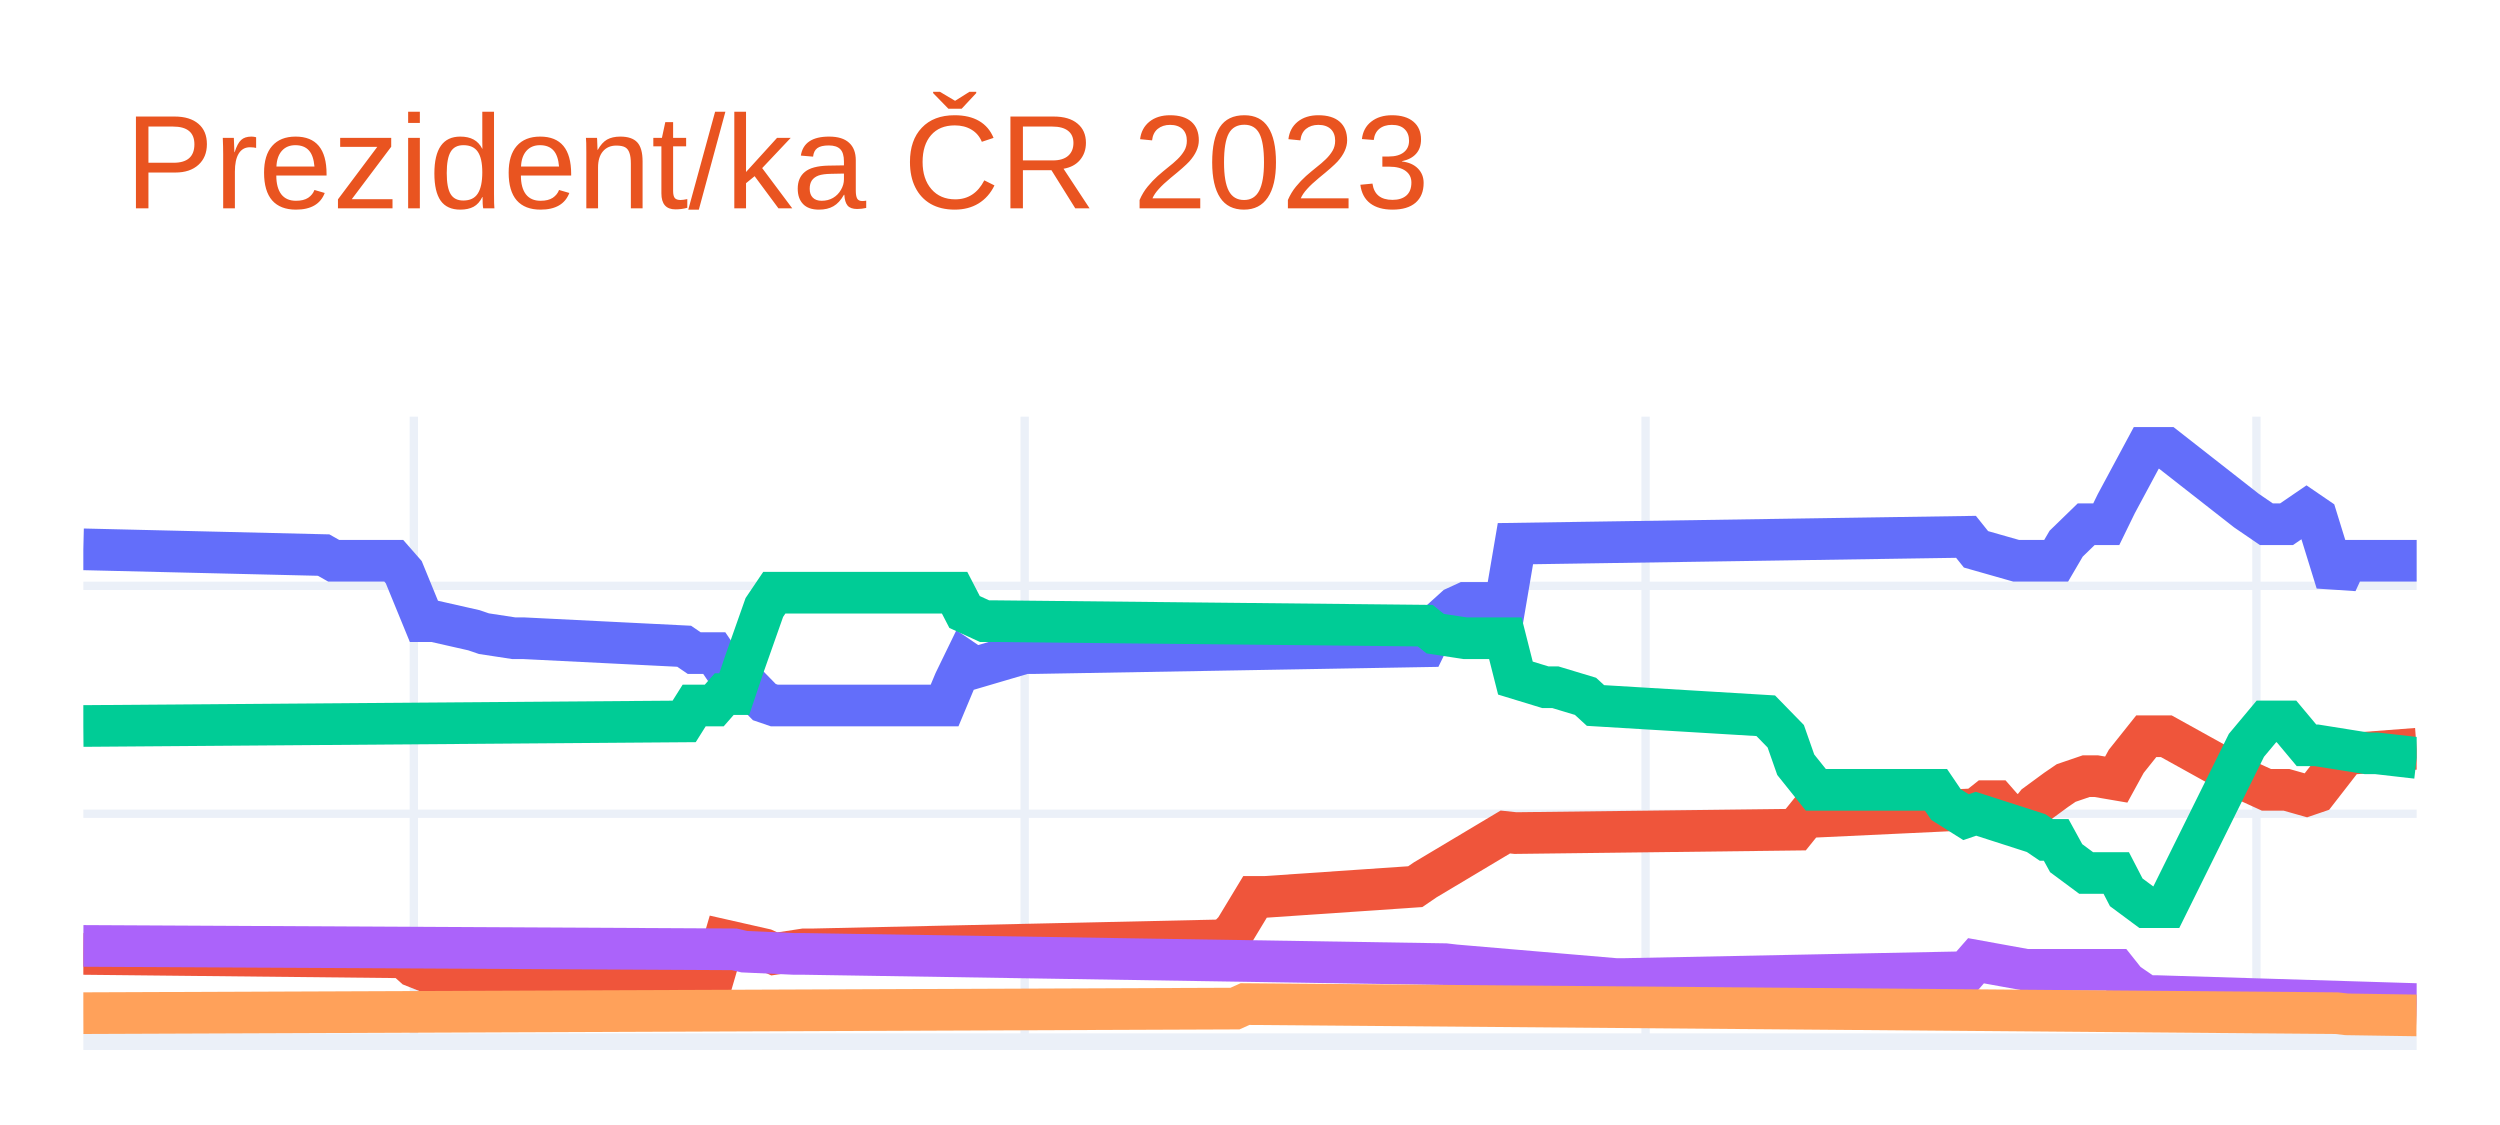
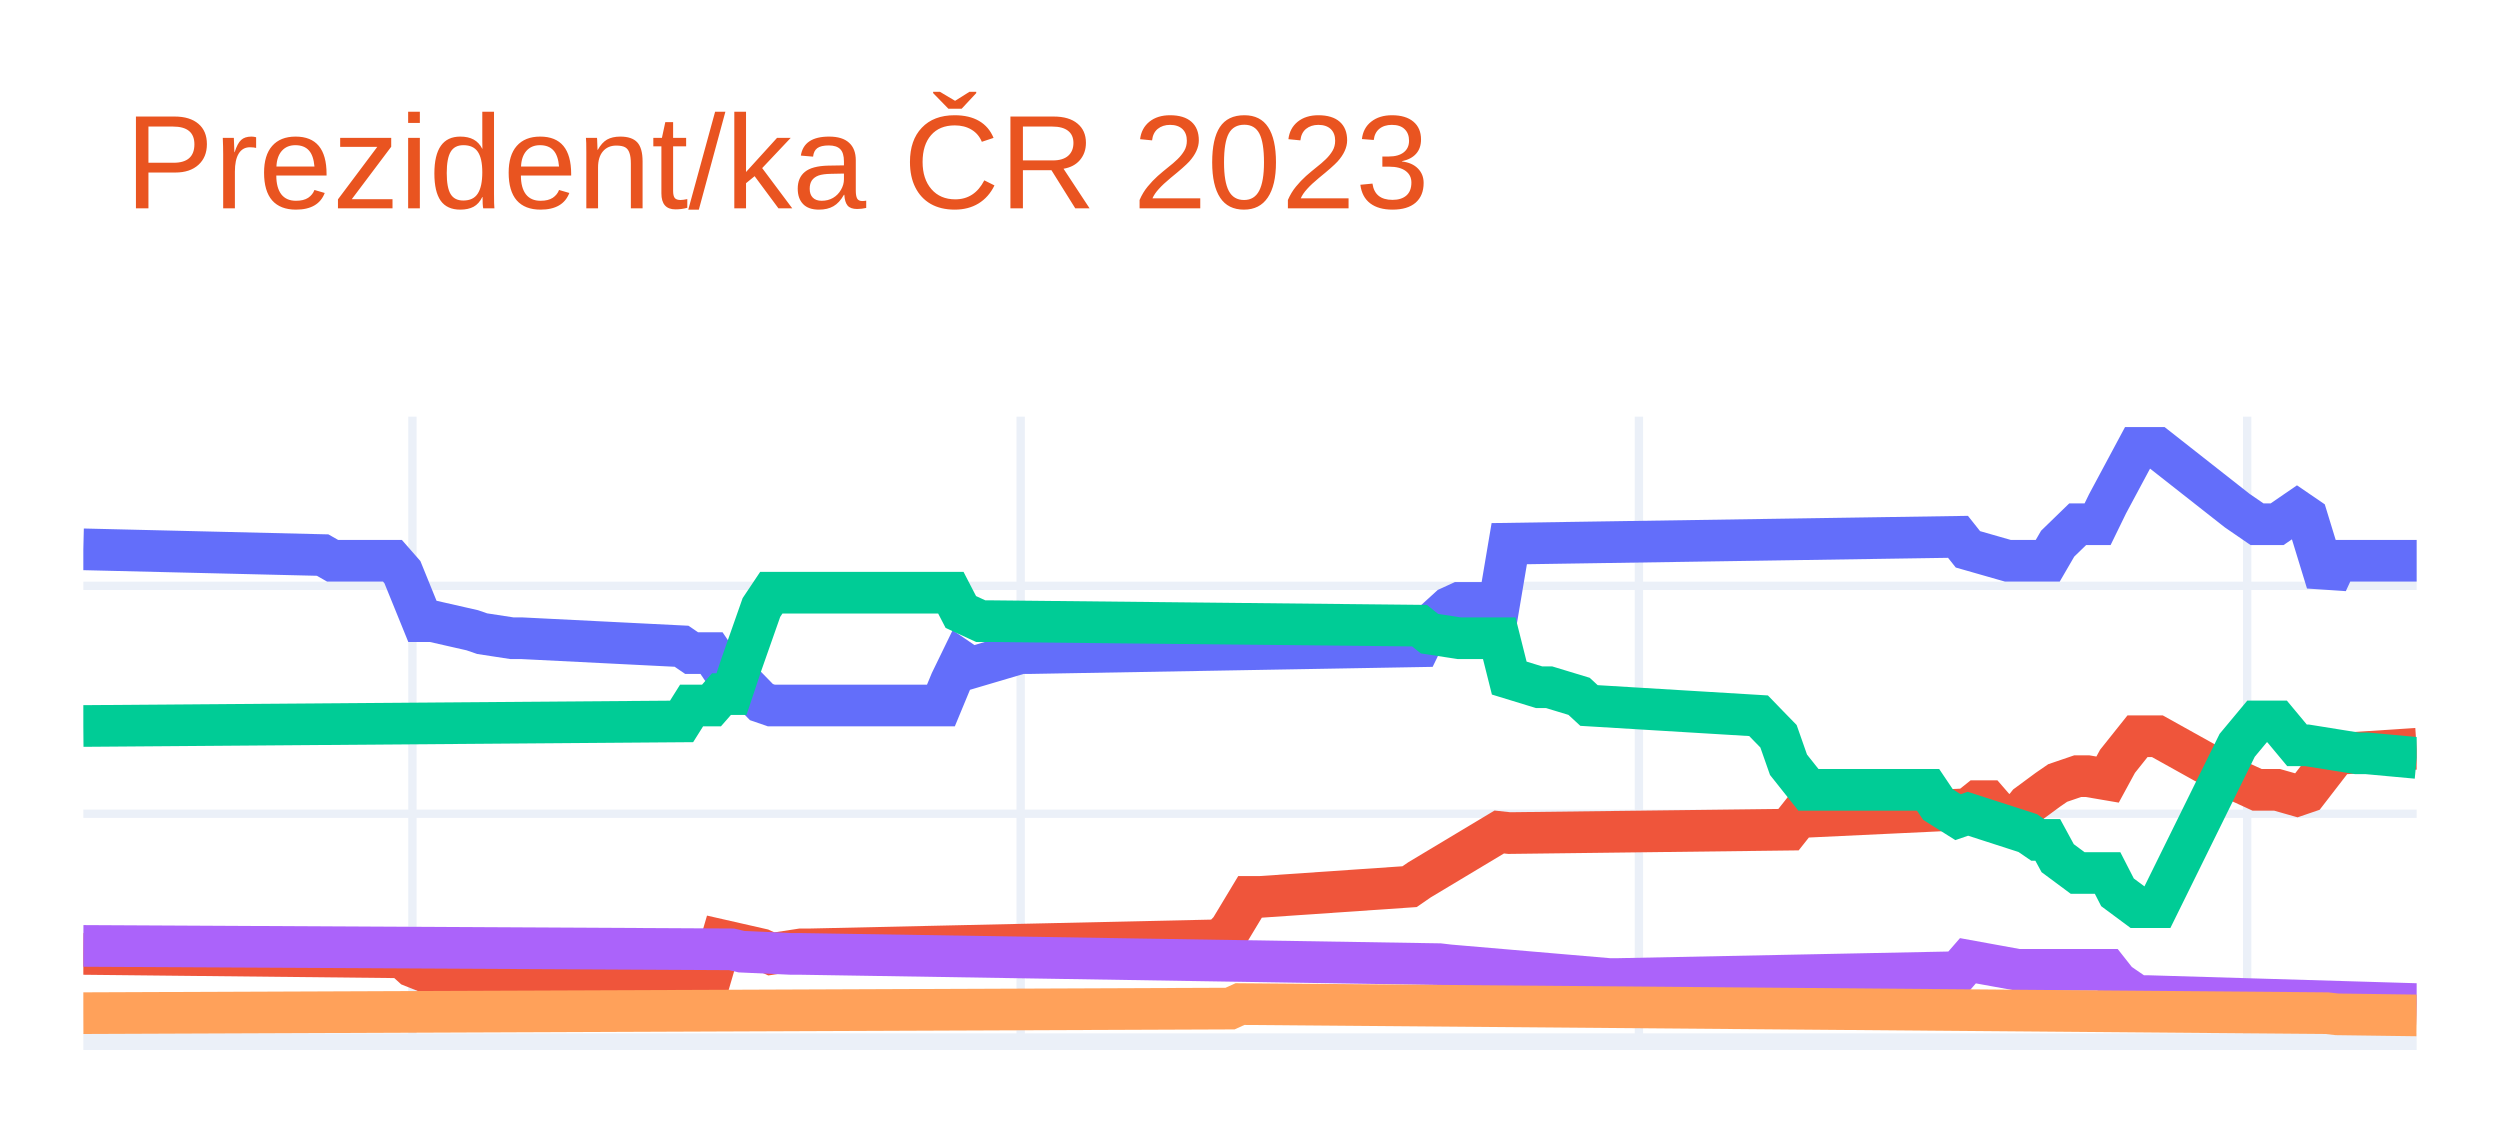
<svg xmlns="http://www.w3.org/2000/svg" class="main-svg" width="300" height="135" style="" viewBox="0 0 300 135">
  <rect x="0" y="0" width="300" height="135" style="fill: rgb(255, 255, 255); fill-opacity: 1;" />
-   <defs id="defs-44b068">
+   <defs id="defs-49fe43">
    <g class="clips">
-       <clipPath id="clip44b068xyplot" class="plotclip">
+       <clipPath id="clip49fe43xyplot" class="plotclip">
        <rect width="280" height="75" />
      </clipPath>
-       <clipPath class="axesclip" id="clip44b068x">
+       <clipPath class="axesclip" id="clip49fe43x">
        <rect x="10" y="0" width="280" height="135" />
      </clipPath>
-       <clipPath class="axesclip" id="clip44b068y">
+       <clipPath class="axesclip" id="clip49fe43y">
        <rect x="0" y="50" width="300" height="75" />
      </clipPath>
-       <clipPath class="axesclip" id="clip44b068xy">
+       <clipPath class="axesclip" id="clip49fe43xy">
        <rect x="10" y="50" width="280" height="75" />
      </clipPath>
    </g>
    <g class="gradients" />
    <g class="patterns" />
  </defs>
  <g class="bglayer" />
  <g class="layer-below">
    <g class="imagelayer" />
    <g class="shapelayer" />
  </g>
  <g class="cartesianlayer">
    <g class="subplot xy">
      <g class="layer-subplot">
        <g class="shapelayer" />
        <g class="imagelayer" />
      </g>
      <g class="minor-gridlayer">
        <g class="x" />
        <g class="y" />
      </g>
      <g class="gridlayer">
        <g class="x">
-           <path class="xgrid crisp" transform="translate(49.66,0)" d="M0,50v75" style="stroke: rgb(235, 240, 248); stroke-opacity: 1; stroke-width: 1px;" />
-           <path class="xgrid crisp" transform="translate(122.96,0)" d="M0,50v75" style="stroke: rgb(235, 240, 248); stroke-opacity: 1; stroke-width: 1px;" />
-           <path class="xgrid crisp" transform="translate(197.47,0)" d="M0,50v75" style="stroke: rgb(235, 240, 248); stroke-opacity: 1; stroke-width: 1px;" />
-           <path class="xgrid crisp" transform="translate(270.77,0)" d="M0,50v75" style="stroke: rgb(235, 240, 248); stroke-opacity: 1; stroke-width: 1px;" />
+           <path class="xgrid crisp" transform="translate(49.49,0)" d="M0,50v75" style="stroke: rgb(235, 240, 248); stroke-opacity: 1; stroke-width: 1px;" />
+           <path class="xgrid crisp" transform="translate(122.48,0)" d="M0,50v75" style="stroke: rgb(235, 240, 248); stroke-opacity: 1; stroke-width: 1px;" />
+           <path class="xgrid crisp" transform="translate(196.67,0)" d="M0,50v75" style="stroke: rgb(235, 240, 248); stroke-opacity: 1; stroke-width: 1px;" />
+           <path class="xgrid crisp" transform="translate(269.66,0)" d="M0,50v75" style="stroke: rgb(235, 240, 248); stroke-opacity: 1; stroke-width: 1px;" />
        </g>
        <g class="y">
          <path class="ygrid crisp" transform="translate(0,97.65)" d="M10,0h280" style="stroke: rgb(235, 240, 248); stroke-opacity: 1; stroke-width: 1px;" />
          <path class="ygrid crisp" transform="translate(0,70.3)" d="M10,0h280" style="stroke: rgb(235, 240, 248); stroke-opacity: 1; stroke-width: 1px;" />
        </g>
      </g>
      <g class="zerolinelayer">
        <path class="yzl zl crisp" transform="translate(0,125)" d="M10,0h280" style="stroke: rgb(235, 240, 248); stroke-opacity: 1; stroke-width: 2px;" />
      </g>
      <path class="xlines-below" />
      <path class="ylines-below" />
      <g class="overlines-below" />
      <g class="xaxislayer-below" />
      <g class="yaxislayer-below" />
      <g class="overaxes-below" />
-       <g class="plot" transform="translate(10,50)" clip-path="url(#clip44b068xyplot)">
+       <g class="plot" transform="translate(10,50)" clip-path="url(#clip49fe43xyplot)">
        <g class="scatterlayer mlayer">
-           <g class="trace scatter trace5142b7" style="stroke-miterlimit: 2; opacity: 1;">
+           <g class="trace scatter traced1dc0c" style="stroke-miterlimit: 2; opacity: 1;">
            <g class="fills" />
            <g class="errorbars" />
            <g class="lines">
-               <path class="js-line" d="M0,15.92L28.84,16.61L30.04,17.29L37.25,17.29L38.45,18.66L40.86,24.54L42.06,24.54L46.87,25.63L48.07,26.04L51.67,26.59L52.88,26.59L72.1,27.55L73.3,28.37L75.71,28.37L76.91,30.14L78.11,30.14L79.31,31.79L81.72,34.25L82.92,34.66L103.35,34.66L104.55,31.79L105.75,29.32L106.95,30.14L112.96,28.37L114.16,28.37L161.03,27.55L162.23,25.08L164.64,22.9L165.84,22.35L170.64,22.35L171.85,15.24L225.92,14.42L227.12,15.92L231.93,17.29L233.13,17.29L236.74,17.29L237.94,15.24L240.34,12.91L241.55,12.91L242.75,12.91L243.95,10.45L247.55,3.75L248.76,3.75L249.96,3.75L259.57,11.27L261.97,12.91L264.38,12.91L266.78,11.27L267.98,12.09L270.39,19.89L271.59,17.29L280,17.29" style="vector-effect: non-scaling-stroke; fill: none; stroke: rgb(99, 110, 250); stroke-opacity: 1; stroke-width: 5px; opacity: 1;" />
+               <path class="js-line" d="M0,15.92L28.72,16.61L29.91,17.29L37.09,17.29L38.29,18.66L40.68,24.54L41.88,24.54L46.67,25.63L47.86,26.04L51.45,26.59L52.65,26.59L71.79,27.55L72.99,28.37L75.38,28.37L76.58,30.14L77.78,30.14L78.97,31.79L81.37,34.25L82.56,34.66L102.91,34.66L104.1,31.79L105.3,29.32L106.5,30.14L112.48,28.37L113.68,28.37L160.34,27.55L161.54,25.08L163.93,22.9L165.13,22.35L169.91,22.35L171.11,15.24L224.96,14.42L226.15,15.92L230.94,17.29L232.14,17.29L235.73,17.29L236.92,15.24L239.32,12.91L240.51,12.91L241.71,12.91L242.91,10.45L246.5,3.75L247.69,3.75L248.89,3.75L258.46,11.27L260.85,12.91L263.25,12.91L265.64,11.27L266.84,12.09L269.23,19.89L270.43,17.29L280,17.29" style="vector-effect: non-scaling-stroke; fill: none; stroke: rgb(99, 110, 250); stroke-opacity: 1; stroke-width: 5px; opacity: 1;" />
            </g>
            <g class="points" />
            <g class="text" />
          </g>
-           <g class="trace scatter trace21e309" style="stroke-miterlimit: 2; opacity: 1;">
+           <g class="trace scatter trace5c4d65" style="stroke-miterlimit: 2; opacity: 1;">
            <g class="fills" />
            <g class="errorbars" />
            <g class="lines">
-               <path class="js-line" d="M0,64.47L38.45,64.88L39.66,65.97L42.06,66.93L43.26,66.93L75.71,66.93L76.91,62.83L81.72,63.92L82.92,64.47L86.52,63.92L87.73,63.92L137,62.83L138.2,61.6L140.6,57.63L141.8,57.63L159.83,56.4L161.03,55.58L170.64,49.84L171.85,49.97L205.49,49.56L206.7,48.06L227.12,47.1L228.33,46.14L229.53,46.14L230.73,47.51L233.13,48.06L234.33,46.55L236.74,44.78L237.94,43.96L240.34,43.14L241.55,43.14L243.95,43.55L245.15,41.36L247.55,38.35L248.76,38.35L249.96,38.35L259.57,43.68L261.97,44.78L264.38,44.78L266.78,45.46L267.98,45.05L271.59,40.4L272.79,40.4L280,39.85" style="vector-effect: non-scaling-stroke; fill: none; stroke: rgb(239, 85, 59); stroke-opacity: 1; stroke-width: 5px; opacity: 1;" />
+               <path class="js-line" d="M0,64.47L38.29,64.88L39.49,65.97L41.88,66.93L43.08,66.93L75.38,66.93L76.58,62.83L81.37,63.92L82.56,64.47L86.15,63.92L87.35,63.92L136.41,62.83L137.61,61.6L140,57.63L141.2,57.63L159.15,56.4L160.34,55.58L169.91,49.84L171.11,49.97L204.62,49.56L205.81,48.06L226.15,47.1L227.35,46.14L228.55,46.14L229.74,47.51L232.14,48.06L233.33,46.55L235.73,44.78L236.92,43.96L239.32,43.14L240.51,43.14L242.91,43.55L244.1,41.36L246.5,38.35L247.69,38.35L248.89,38.35L258.46,43.68L260.85,44.78L263.25,44.78L265.64,45.46L266.84,45.05L270.43,40.4L271.62,40.4L280,39.85" style="vector-effect: non-scaling-stroke; fill: none; stroke: rgb(239, 85, 59); stroke-opacity: 1; stroke-width: 5px; opacity: 1;" />
            </g>
            <g class="points" />
            <g class="text" />
          </g>
-           <g class="trace scatter trace90d03e" style="stroke-miterlimit: 2; opacity: 1;">
+           <g class="trace scatter tracef51169" style="stroke-miterlimit: 2; opacity: 1;">
            <g class="fills" />
            <g class="errorbars" />
            <g class="lines">
-               <path class="js-line" d="M0,37.12L72.1,36.57L73.3,34.66L75.71,34.66L76.91,33.29L78.11,33.29L79.31,29.73L81.72,22.9L82.92,21.12L104.55,21.12L105.75,23.44L108.15,24.54L109.36,24.54L161.03,25.08L162.23,26.04L165.84,26.59L167.04,26.59L170.64,26.59L171.85,31.37L175.45,32.47L176.65,32.47L180.26,33.56L181.46,34.66L201.89,35.89L203.09,37.12L204.29,38.35L205.49,41.77L207.9,44.78L209.1,44.78L222.32,44.78L223.52,46.55L225.92,48.06L227.12,47.65L234.33,49.97L235.54,50.79L236.74,50.79L237.94,52.98L240.34,54.76L241.55,54.76L243.95,54.76L245.15,57.08L247.55,58.86L248.76,58.86L249.96,58.86L259.57,39.44L261.97,36.57L264.38,36.57L266.78,39.44L267.98,39.44L273.99,40.4L275.19,40.4L280,40.95" style="vector-effect: non-scaling-stroke; fill: none; stroke: rgb(0, 204, 150); stroke-opacity: 1; stroke-width: 5px; opacity: 1;" />
+               <path class="js-line" d="M0,37.12L71.79,36.57L72.99,34.66L75.38,34.66L76.58,33.29L77.78,33.29L78.97,29.73L81.37,22.9L82.56,21.12L104.1,21.12L105.3,23.44L107.69,24.54L108.89,24.54L160.34,25.08L161.54,26.04L165.13,26.59L166.32,26.59L169.91,26.59L171.11,31.37L174.7,32.47L175.9,32.47L179.49,33.56L180.68,34.66L201.03,35.89L202.22,37.12L203.42,38.35L204.62,41.77L207.01,44.78L208.21,44.78L221.37,44.78L222.56,46.55L224.96,48.06L226.15,47.65L233.33,49.97L234.53,50.79L235.73,50.79L236.92,52.98L239.32,54.76L240.51,54.76L242.91,54.76L244.1,57.08L246.5,58.86L247.69,58.86L248.89,58.86L258.46,39.44L260.85,36.57L263.25,36.57L265.64,39.44L266.84,39.44L272.82,40.4L274.02,40.4L280,40.95" style="vector-effect: non-scaling-stroke; fill: none; stroke: rgb(0, 204, 150); stroke-opacity: 1; stroke-width: 5px; opacity: 1;" />
            </g>
            <g class="points" />
            <g class="text" />
          </g>
-           <g class="trace scatter trace1d4e2f" style="stroke-miterlimit: 2; opacity: 1;">
+           <g class="trace scatter tracecf986f" style="stroke-miterlimit: 2; opacity: 1;">
            <g class="fills" />
            <g class="errorbars" />
            <g class="lines">
-               <path class="js-line" d="M0,63.51L78.11,63.92L79.31,64.2L85.32,64.47L86.52,64.47L163.43,65.7L164.64,65.84L183.86,67.48L185.06,67.48L225.92,66.66L227.12,65.29L233.13,66.38L234.33,66.38L243.95,66.38L245.15,67.89L247.55,69.53L248.76,69.53L280,70.49" style="vector-effect: non-scaling-stroke; fill: none; stroke: rgb(171, 99, 250); stroke-opacity: 1; stroke-width: 5px; opacity: 1;" />
+               <path class="js-line" d="M0,63.51L77.78,63.92L78.97,64.2L84.96,64.47L86.15,64.47L162.74,65.7L163.93,65.84L183.08,67.48L184.27,67.48L224.96,66.66L226.15,65.29L232.14,66.38L233.33,66.38L242.91,66.38L244.1,67.89L246.5,69.53L247.69,69.53L280,70.49" style="vector-effect: non-scaling-stroke; fill: none; stroke: rgb(171, 99, 250); stroke-opacity: 1; stroke-width: 5px; opacity: 1;" />
            </g>
            <g class="points" />
            <g class="text" />
          </g>
-           <g class="trace scatter tracefb4f16" style="stroke-miterlimit: 2; opacity: 1;">
+           <g class="trace scatter traceb22882" style="stroke-miterlimit: 2; opacity: 1;">
            <g class="fills" />
            <g class="errorbars" />
            <g class="lines">
-               <path class="js-line" d="M0,71.58L138.2,71.03L139.4,70.49L270.39,71.58L271.59,71.72L280,71.85" style="vector-effect: non-scaling-stroke; fill: none; stroke: rgb(255, 161, 90); stroke-opacity: 1; stroke-width: 5px; opacity: 1;" />
+               <path class="js-line" d="M0,71.58L137.61,71.03L138.8,70.49L269.23,71.58L270.43,71.72L280,71.85" style="vector-effect: non-scaling-stroke; fill: none; stroke: rgb(255, 161, 90); stroke-opacity: 1; stroke-width: 5px; opacity: 1;" />
            </g>
            <g class="points" />
            <g class="text" />
          </g>
        </g>
      </g>
      <g class="overplot" />
      <path class="xlines-above crisp" d="M0,0" style="fill: none;" />
      <path class="ylines-above crisp" d="M0,0" style="fill: none;" />
      <g class="overlines-above" />
      <g class="xaxislayer-above" />
      <g class="yaxislayer-above" />
      <g class="overaxes-above" />
    </g>
  </g>
  <g class="polarlayer" />
  <g class="smithlayer" />
  <g class="ternarylayer" />
  <g class="geolayer" />
  <g class="funnelarealayer" />
  <g class="pielayer" />
  <g class="iciclelayer" />
  <g class="treemaplayer" />
  <g class="sunburstlayer" />
  <g class="glimages" />
-   <defs id="topdefs-44b068">
+   <defs id="topdefs-49fe43">
    <g class="clips" />
  </defs>
  <g class="layer-above">
    <g class="imagelayer" />
    <g class="shapelayer" />
  </g>
  <g class="infolayer">
    <g class="g-gtitle">
      <text class="gtitle" x="15" y="25" text-anchor="start" dy="0em" style="font-family: Ubuntu, verdana, arial, sans-serif; font-size: 16px; fill: rgb(233, 84, 32); opacity: 1; font-weight: normal; white-space: pre;">Prezident/ka ČR 2023</text>
    </g>
    <g class="g-xtitle" />
    <g class="g-ytitle" />
  </g>
</svg>
